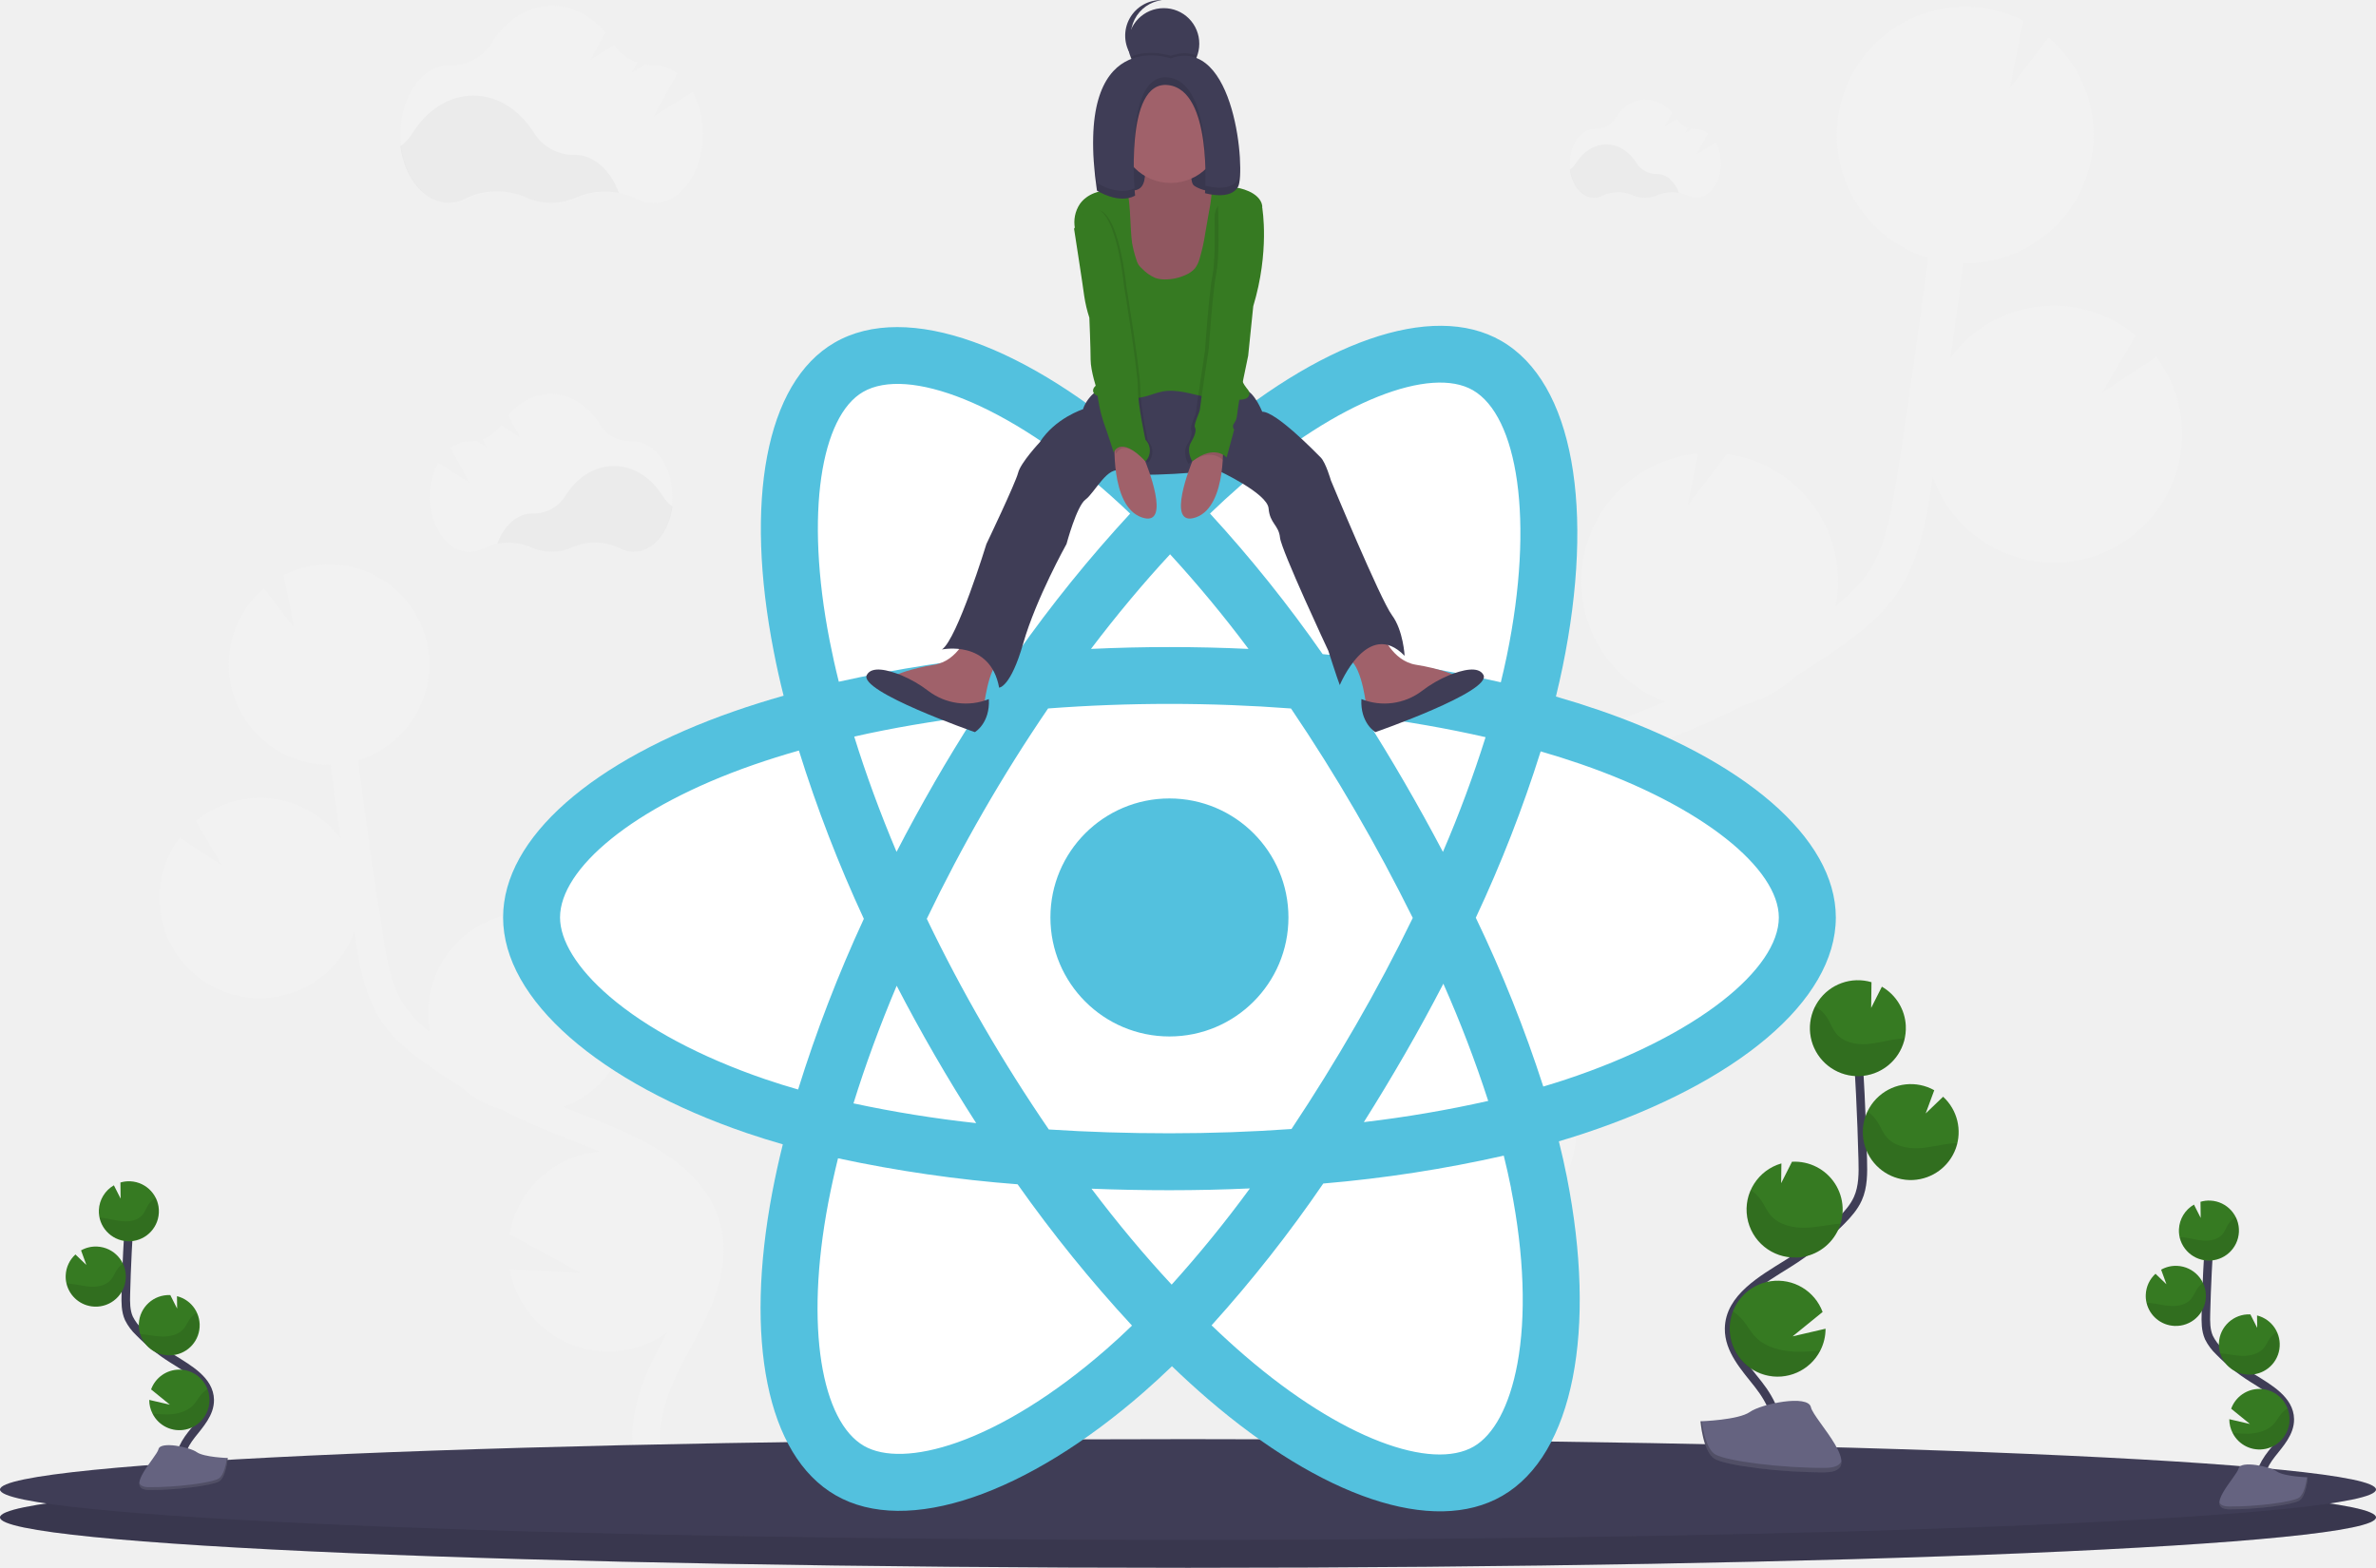
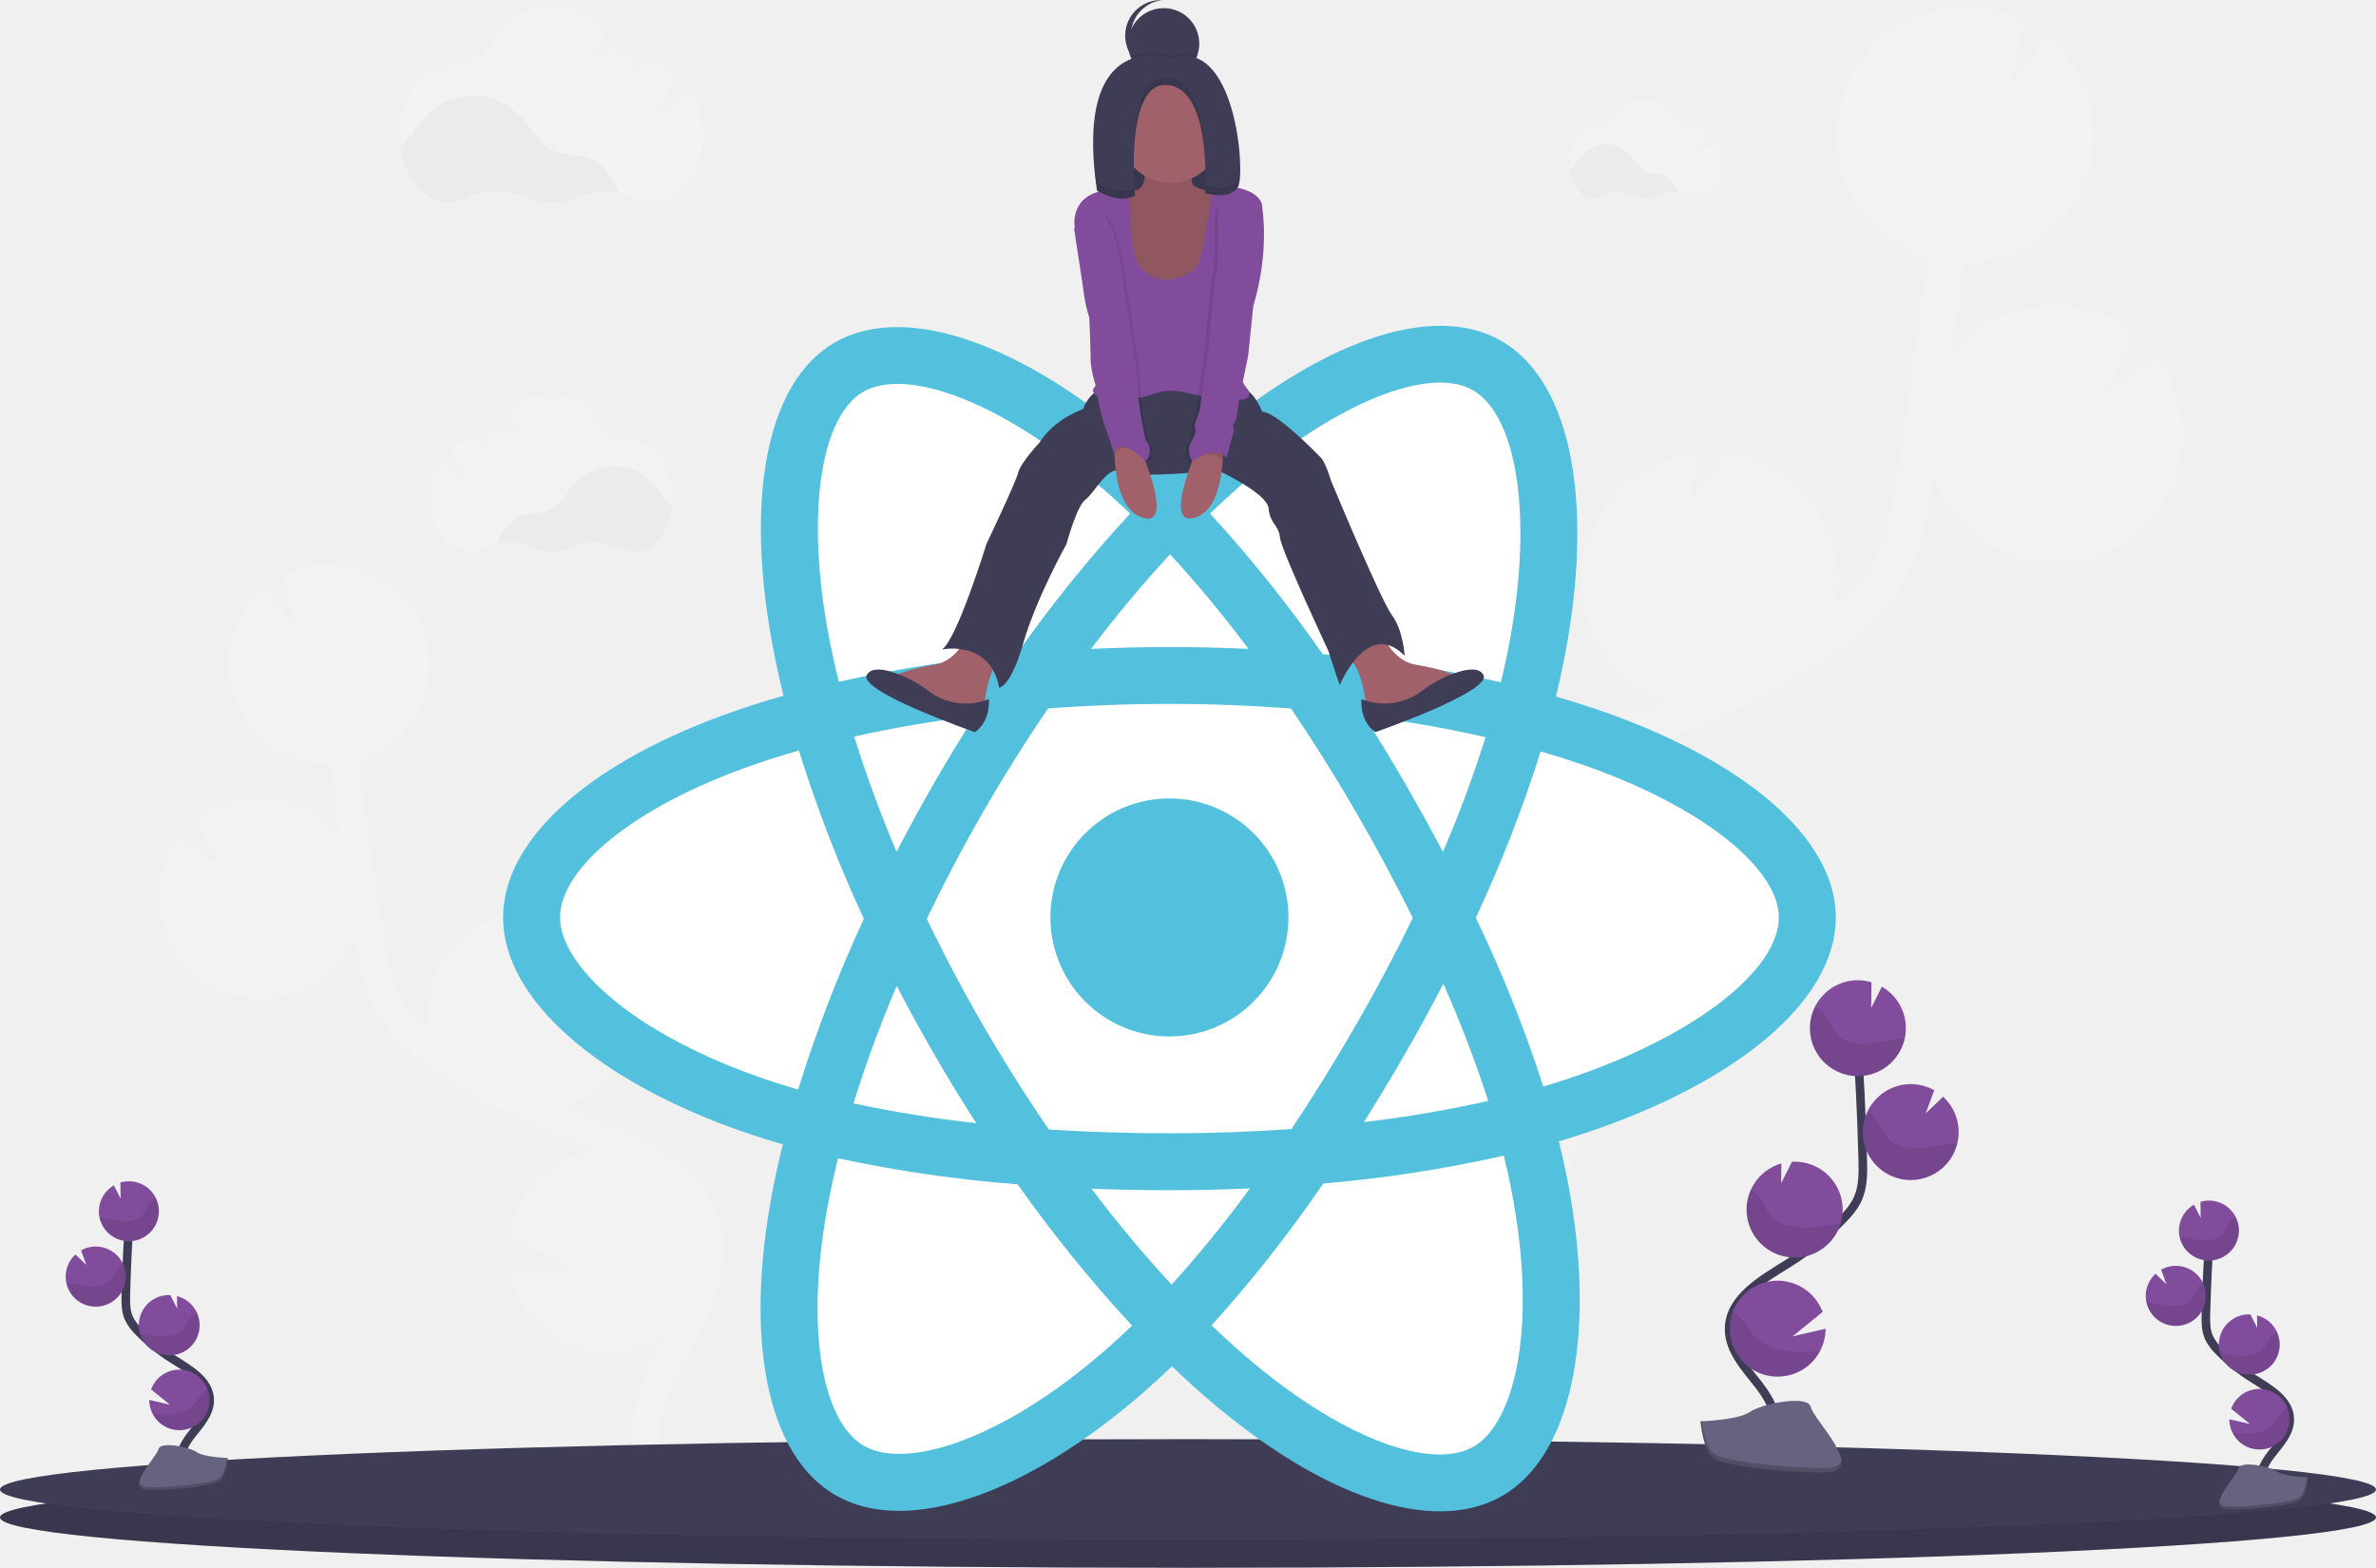
<svg xmlns="http://www.w3.org/2000/svg" id="a75d69e6-d07c-4db3-9c83-72b2470e5561" data-name="Layer 1" width="1108" height="731.18" viewBox="0 0 1108 731.18">
  <path d="M813.68,415.2l6.89-2.7c.66-.26,1.31-.54,2-.81a59.85,59.85,0,0,1,15.28-115.77l-4.8,24.2,18.22-23.92.16,0a59.87,59.87,0,0,1,51.16,67.45c-.15,1.13-.39,2.23-.6,3.34,5.61-4.43,10.87-9.32,14.81-15,8-11.54,10.71-25.76,13.47-43.17,5.47-34.48,10.4-69.34,14.84-104.18a59.83,59.83,0,0,1-42-65.36c.25-1.82.6-3.59,1-5.34.1-.44.2-.88.31-1.31.43-1.69.91-3.35,1.47-5,.09-.27.21-.52.3-.78.5-1.37,1-2.72,1.65-4,.22-.5.44-1,.67-1.47.69-1.43,1.42-2.83,2.22-4.19.27-.45.56-.88.83-1.33.62-1,1.27-2,1.94-2.93.36-.5.71-1,1.08-1.49l.27-.39,0,0a59.81,59.81,0,0,1,74.64-17l-6.24,31.49,18-23.64a59.5,59.5,0,0,1,16.32,68.62h.07c-.17.4-.38.78-.55,1.18-.33.74-.67,1.47-1,2.2-.46.93-1,1.84-1.45,2.74-.38.68-.75,1.36-1.16,2-.59,1-1.23,1.9-1.87,2.83-.38.54-.73,1.1-1.12,1.63-1,1.39-2.12,2.72-3.26,4-.4.45-.83.86-1.25,1.3-.81.86-1.62,1.71-2.48,2.52-.53.5-1.09,1-1.64,1.46-.79.7-1.6,1.38-2.43,2-.59.47-1.19.92-1.79,1.36-.87.63-1.75,1.22-2.64,1.81-.6.39-1.2.78-1.81,1.15-1,.61-2.05,1.17-3.1,1.72-.53.27-1,.57-1.59.83-1.58.77-3.2,1.48-4.85,2.11-.31.12-.64.21-.95.32-1.38.5-2.77,1-4.18,1.35-.61.17-1.23.31-1.85.46-1.15.28-2.31.54-3.48.76q-1,.18-2.07.33c-1.15.17-2.31.3-3.48.4-.69.06-1.37.12-2.07.16-1.26.06-2.53.07-3.8.06a2.08,2.08,0,0,0-.25,0q-2.82,22-5.92,44A59.82,59.82,0,0,1,1042,240.88l-15.68,26.58,25.21-16.59a59.68,59.68,0,0,1,11.5,44.16,58.76,58.76,0,0,1-4.5,15.94,59.83,59.83,0,0,1-111.19-4c-.23,1.48-.45,3-.68,4.46-2.44,15.35-5.47,34.46-16.23,50-7.29,10.56-17.33,18.36-27.09,25.22q-9.52,6.7-19.48,12.77a59.85,59.85,0,0,1-24.53,13.74q-16,8.19-32.69,14.81l-6.95,2.72c-6.25,2.44-12.65,4.94-19,7.6,1,.09,2,.17,3,.3a59.9,59.9,0,0,1,50.86,49.05l-42.31,23.11,42.18-1.89A59.16,59.16,0,0,1,843,534.54a59.87,59.87,0,0,1-82.7,11.74l2.1,3.91c1.4,2.58,2.78,5.15,4.12,7.7,18.33,34.74,19.66,64.74,3.75,84.49l-13-10.45c15.49-19.22,3.2-49.77-5.5-66.27-1.32-2.5-2.68-5-4-7.56C736,536.27,722.65,511.53,728,485.2,736,445.5,779.05,428.7,813.68,415.2Z" transform="translate(-46 -84.41)" fill="#f2f2f2" />
  <path d="M315.6,603.42l-5.38-2.11c-.52-.2-1-.43-1.54-.63a46.75,46.75,0,0,0-11.94-90.42l3.75,18.9-14.22-18.68h-.13a46.76,46.76,0,0,0-40,52.68c.12.89.31,1.74.47,2.61a55.84,55.84,0,0,1-11.56-11.73c-6.23-9-8.37-20.12-10.53-33.71C220.29,493.4,216.45,466.18,213,439a46.72,46.72,0,0,0,32.77-51.05c-.2-1.42-.47-2.8-.79-4.17l-.24-1c-.34-1.32-.71-2.62-1.15-3.88-.07-.21-.16-.41-.24-.61-.39-1.07-.82-2.12-1.28-3.15-.18-.38-.35-.77-.53-1.15-.54-1.11-1.11-2.2-1.73-3.26-.21-.36-.44-.7-.65-1-.49-.78-1-1.55-1.52-2.29-.28-.39-.55-.79-.84-1.17l-.21-.3h0a46.76,46.76,0,0,0-58.29-13.32l4.88,24.6-14.07-18.46a46.48,46.48,0,0,0-12.75,53.59h-.05c.13.31.29.61.43.92.26.58.52,1.15.8,1.72q.54,1.08,1.14,2.13c.29.54.58,1.07.9,1.59.46.75,1,1.48,1.46,2.21.3.42.57.86.88,1.27.8,1.08,1.65,2.12,2.54,3.13.31.35.65.67,1,1,.63.67,1.27,1.33,1.94,2,.41.4.85.77,1.28,1.14q.93.83,1.89,1.59c.46.36.93.71,1.4,1.06.68.49,1.37,1,2.06,1.41.47.31.94.61,1.42.9.79.48,1.6.91,2.42,1.34.42.22.82.45,1.24.66,1.24.6,2.5,1.15,3.79,1.64.24.1.5.16.74.25,1.07.39,2.16.75,3.27,1.06.47.13,1,.24,1.44.35.9.22,1.8.43,2.72.6l1.61.26c.9.13,1.81.23,2.72.31.54.05,1.07.09,1.62.12,1,.05,2,.06,3,.05h.19q2.2,17.22,4.62,34.41a46.71,46.71,0,0,0-67.48-8.14L149.49,488l-19.68-12.95a46.57,46.57,0,0,0-9,34.49A45.8,45.8,0,0,0,124.34,522a46.73,46.73,0,0,0,86.84-3.12c.18,1.15.35,2.32.53,3.48,1.9,12,4.27,26.92,12.67,39.08,5.7,8.24,13.54,14.33,21.16,19.69q7.44,5.24,15.21,10a46.88,46.88,0,0,0,19.16,10.74c8.32,4.26,16.84,8.14,25.54,11.56l5.42,2.13c4.88,1.9,9.88,3.85,14.81,5.93-.78.07-1.57.13-2.36.24A46.77,46.77,0,0,0,283.6,660l33,18-32.94-1.47a46.78,46.78,0,0,0,73.57,29.2c-.55,1-1.09,2-1.64,3.05-1.09,2-2.17,4-3.22,6-14.31,27.13-15.35,50.57-2.92,66l10.13-8.16c-12.1-15-2.5-38.87,4.3-51.76,1-1.95,2.09-3.92,3.16-5.9,9.19-17,19.61-36.37,15.46-56.94C376.29,627.08,342.64,614,315.6,603.42Z" transform="translate(-46 -84.41)" fill="#f2f2f2" />
  <ellipse cx="554" cy="707.68" rx="554" ry="23.5" fill="#3f3d56" />
  <ellipse cx="554" cy="707.68" rx="554" ry="23.5" opacity="0.1" />
  <ellipse cx="554" cy="694.68" rx="554" ry="23.5" fill="#3f3d56" />
  <path d="M131,770.73c-3-5.51.4-12.26,4.28-17.18s8.61-10,8.51-16.29c-.14-9-9.7-14.31-17.33-19.08a84.78,84.78,0,0,1-15.56-12.51,23,23,0,0,1-4.78-6.4c-1.58-3.52-1.53-7.52-1.43-11.38q.5-19.26,1.9-38.48" transform="translate(-46 -84.41)" fill="none" stroke="#3f3d56" stroke-miterlimit="10" stroke-width="4" />
-   <path d="M92.11,648.7a14,14,0,0,1,7-11.49l3.14,6.21-.09-7.52a13.86,13.86,0,0,1,4.62-.56A14,14,0,1,1,92.11,648.7Z" transform="translate(-46 -84.41)" fill="#367a22" />
-   <path d="M117.14,743.7a14,14,0,0,0,26.5-5.76,13.82,13.82,0,0,0-.91-5.69,14,14,0,0,0-26.27.15l8.77,7.13-9.64-2.24A13.89,13.89,0,0,0,117.14,743.7Z" transform="translate(-46 -84.41)" fill="#367a22" />
-   <path d="M124.07,716.45a14,14,0,0,0,4.46-27.54l.07,5.79-3.18-6.29h0a14,14,0,0,0-1.31,28.05Z" transform="translate(-46 -84.41)" fill="#367a22" />
-   <path d="M90,693.78a14,14,0,0,0,1.32-28,13.88,13.88,0,0,0-7.52,1.78l2.48,6.8-5.11-4.9a14,14,0,0,0-4.53,9.69A13.33,13.33,0,0,0,77,683,14,14,0,0,0,90,693.78Z" transform="translate(-46 -84.41)" fill="#367a22" />
+   <path d="M92.11,648.7a14,14,0,0,1,7-11.49l3.14,6.21-.09-7.52a13.86,13.86,0,0,1,4.62-.56A14,14,0,1,1,92.11,648.7Z" transform="translate(-46 -84.41)" fill="#824c9d" />
+   <path d="M117.14,743.7a14,14,0,0,0,26.5-5.76,13.82,13.82,0,0,0-.91-5.69,14,14,0,0,0-26.27.15l8.77,7.13-9.64-2.24A13.89,13.89,0,0,0,117.14,743.7Z" transform="translate(-46 -84.41)" fill="#824c9d" />
+   <path d="M124.07,716.45a14,14,0,0,0,4.46-27.54l.07,5.79-3.18-6.29h0a14,14,0,0,0-1.31,28.05Z" transform="translate(-46 -84.41)" fill="#824c9d" />
+   <path d="M90,693.78a14,14,0,0,0,1.32-28,13.88,13.88,0,0,0-7.52,1.78l2.48,6.8-5.11-4.9a14,14,0,0,0-4.53,9.69A13.33,13.33,0,0,0,77,683,14,14,0,0,0,90,693.78Z" transform="translate(-46 -84.41)" fill="#824c9d" />
  <path d="M94,652.44c3.24.36,6.39,1.37,9.64,1.57s6.82-.58,8.88-3.1c1.11-1.37,1.66-3.09,2.59-4.57a10.08,10.08,0,0,1,3.54-3.33,14,14,0,1,1-26.24,9.32C92.94,652.35,93.47,652.39,94,652.44Z" transform="translate(-46 -84.41)" opacity="0.1" />
  <path d="M90,693.78a14,14,0,0,0,13.35-20,10.4,10.4,0,0,0-2.82,2.83c-1,1.51-1.61,3.25-2.78,4.64-2.19,2.57-5.92,3.41-9.31,3.25s-6.66-1.11-10-1.42c-.47,0-.94-.08-1.41-.09A14,14,0,0,0,90,693.78Z" transform="translate(-46 -84.41)" opacity="0.1" />
  <path d="M124.07,716.45a14,14,0,0,0,13.47-19.76,11.36,11.36,0,0,0-3,2.85c-1.09,1.54-1.77,3.31-3,4.73-2.36,2.64-6.34,3.57-9.93,3.48s-6.82-.93-10.28-1.19A14,14,0,0,0,124.07,716.45Z" transform="translate(-46 -84.41)" opacity="0.1" />
  <path d="M117.14,743.7a14,14,0,0,0,26.5-5.76,13.82,13.82,0,0,0-.91-5.69,14,14,0,0,0-3.08,2.74c-1.34,1.63-2.21,3.47-3.76,5-2.87,2.82-7.5,4-11.62,4.09A62.35,62.35,0,0,1,117.14,743.7Z" transform="translate(-46 -84.41)" opacity="0.1" />
  <path d="M152.19,764.39s-11.08-.34-14.41-2.72-17-5.22-17.87-1.4-16.65,19-4.14,19.06,29.06-2,32.39-4S152.19,764.39,152.19,764.39Z" transform="translate(-46 -84.41)" fill="#656380" />
  <path d="M115.54,778c12.51.1,29.06-2,32.4-4,2.53-1.54,3.54-7.09,3.88-9.65l.37,0s-.7,8.93-4,11-19.89,4.08-32.39,4c-3.61,0-4.86-1.31-4.79-3.22C111.48,777.26,112.86,778,115.54,778Z" transform="translate(-46 -84.41)" opacity="0.2" />
  <path d="M1101,779.73c-3-5.51.4-12.26,4.28-17.18s8.61-10,8.51-16.29c-.14-9-9.7-14.31-17.33-19.08a84.78,84.78,0,0,1-15.56-12.51,23,23,0,0,1-4.78-6.4c-1.58-3.52-1.53-7.52-1.43-11.38q.49-19.26,1.9-38.48" transform="translate(-46 -84.41)" fill="none" stroke="#3f3d56" stroke-miterlimit="10" stroke-width="4" />
-   <path d="M1062.11,657.7a14,14,0,0,1,7-11.49l3.14,6.21-.09-7.52a13.86,13.86,0,0,1,4.62-.56,14,14,0,1,1-14.68,13.36Z" transform="translate(-46 -84.41)" fill="#367a22" />
-   <path d="M1087.14,752.7a14,14,0,0,0,26.5-5.76,13.82,13.82,0,0,0-.91-5.69,14,14,0,0,0-26.27.15l8.77,7.13-9.64-2.24A13.89,13.89,0,0,0,1087.14,752.7Z" transform="translate(-46 -84.41)" fill="#367a22" />
-   <path d="M1094.07,725.45a14,14,0,0,0,4.46-27.54l.07,5.79-3.18-6.29h0a14,14,0,0,0-1.31,28.05Z" transform="translate(-46 -84.41)" fill="#367a22" />
-   <path d="M1060,702.78a14,14,0,0,0,1.32-28,13.88,13.88,0,0,0-7.52,1.78l2.48,6.8-5.11-4.9a14,14,0,0,0-4.53,9.69A13.33,13.33,0,0,0,1047,692,14,14,0,0,0,1060,702.78Z" transform="translate(-46 -84.41)" fill="#367a22" />
+   <path d="M1062.11,657.7a14,14,0,0,1,7-11.49l3.14,6.21-.09-7.52a13.86,13.86,0,0,1,4.62-.56,14,14,0,1,1-14.68,13.36Z" transform="translate(-46 -84.41)" fill="#824c9d" />
+   <path d="M1087.14,752.7a14,14,0,0,0,26.5-5.76,13.82,13.82,0,0,0-.91-5.69,14,14,0,0,0-26.27.15l8.77,7.13-9.64-2.24A13.89,13.89,0,0,0,1087.14,752.7Z" transform="translate(-46 -84.41)" fill="#824c9d" />
+   <path d="M1094.07,725.45a14,14,0,0,0,4.46-27.54l.07,5.79-3.18-6.29h0a14,14,0,0,0-1.31,28.05Z" transform="translate(-46 -84.41)" fill="#824c9d" />
+   <path d="M1060,702.78a14,14,0,0,0,1.32-28,13.88,13.88,0,0,0-7.52,1.78l2.48,6.8-5.11-4.9a14,14,0,0,0-4.53,9.69A13.33,13.33,0,0,0,1047,692,14,14,0,0,0,1060,702.78Z" transform="translate(-46 -84.41)" fill="#824c9d" />
  <path d="M1064,661.44c3.24.36,6.39,1.37,9.64,1.57s6.82-.58,8.88-3.1c1.11-1.37,1.66-3.09,2.59-4.57a10.08,10.08,0,0,1,3.54-3.33,14,14,0,1,1-26.24,9.32C1062.94,661.35,1063.47,661.39,1064,661.44Z" transform="translate(-46 -84.41)" opacity="0.1" />
  <path d="M1060,702.78a14,14,0,0,0,13.35-20,10.4,10.4,0,0,0-2.82,2.83c-1,1.51-1.61,3.25-2.78,4.64-2.19,2.57-5.92,3.41-9.31,3.25s-6.66-1.11-10-1.42c-.47,0-.94-.08-1.41-.09A14,14,0,0,0,1060,702.78Z" transform="translate(-46 -84.41)" opacity="0.1" />
  <path d="M1094.07,725.45a14,14,0,0,0,13.47-19.76,11.36,11.36,0,0,0-3,2.85c-1.09,1.54-1.77,3.31-3,4.73-2.36,2.64-6.34,3.57-9.93,3.48s-6.82-.93-10.28-1.19A14,14,0,0,0,1094.07,725.45Z" transform="translate(-46 -84.41)" opacity="0.1" />
  <path d="M1087.14,752.7a14,14,0,0,0,26.5-5.76,13.82,13.82,0,0,0-.91-5.69,14,14,0,0,0-3.08,2.74c-1.34,1.63-2.21,3.47-3.76,5-2.87,2.82-7.5,4-11.62,4.09A62.35,62.35,0,0,1,1087.14,752.7Z" transform="translate(-46 -84.41)" opacity="0.1" />
  <path d="M1122.19,773.39s-11.08-.34-14.41-2.72-17-5.22-17.87-1.4-16.65,19-4.14,19.06,29.06-2,32.39-4S1122.19,773.39,1122.19,773.39Z" transform="translate(-46 -84.41)" fill="#656380" />
  <path d="M1085.54,787c12.51.1,29.06-2,32.4-4,2.53-1.54,3.54-7.09,3.88-9.65l.37,0s-.7,8.93-4,11-19.89,4.08-32.39,4c-3.61,0-4.86-1.31-4.79-3.22C1081.48,786.26,1082.86,787,1085.54,787Z" transform="translate(-46 -84.41)" opacity="0.2" />
  <path d="M791.57,415.56q-9.92-3.4-20-6.3,1.66-6.79,3.09-13.65c15.14-73.51,5.24-132.73-28.57-152.22-32.42-18.7-85.44.8-139,47.39q-7.92,6.92-15.47,14.2-5.07-4.85-10.3-9.51C525.21,245.64,469,224.65,435.18,244.2c-32.39,18.75-42,74.42-28.35,144.09q2,10.35,4.59,20.58c-7.95,2.26-15.64,4.67-23,7.24C322.63,439,280.61,475,280.61,512.29c0,38.51,45.11,77.14,113.64,100.56q8.34,2.83,16.8,5.26-2.74,11-4.88,22.18c-13,68.46-2.84,122.82,29.46,141.45C469,801,525,781.2,579.52,733.54c4.31-3.77,8.63-7.77,13-11.95q8.18,7.89,16.79,15.32c52.82,45.45,105,63.81,137.26,45.12,33.33-19.29,44.16-77.69,30.1-148.73q-1.6-8.14-3.73-16.61,5.91-1.74,11.56-3.61c71.24-23.6,117.6-61.76,117.6-100.79,0-37.43-43.38-73.62-110.5-96.73Z" transform="translate(-46 -84.41)" fill="#53c1de" />
  <path d="M776.12,587.88c-3.4,1.13-6.88,2.21-10.44,3.27a621.6,621.6,0,0,0-31.47-78.73,623.06,623.06,0,0,0,30.25-77.58c6.35,1.84,12.53,3.78,18.47,5.83,57.51,19.79,92.59,49.06,92.59,71.62,0,24-37.89,55.21-99.4,75.59ZM750.6,638.46c6.22,31.41,7.1,59.81,3,82-3.7,19.95-11.14,33.25-20.34,38.58-19.59,11.33-61.47-3.4-106.64-42.27q-7.77-6.69-15.63-14.25a624.23,624.23,0,0,0,52.09-66.14,620.2,620.2,0,0,0,84.17-13q1.9,7.68,3.37,15ZM492.48,757.1c-19.14,6.76-34.38,6.95-43.59,1.64-19.6-11.31-27.75-55-16.63-113.5q2-10.37,4.53-20.63a625.79,625.79,0,0,0,83.75,12.13,645.09,645.09,0,0,0,53.35,65.9q-5.79,5.61-11.84,10.91c-24.11,21.08-48.28,36-69.57,43.55ZM402.84,587.73c-30.31-10.36-55.33-23.82-72.49-38.5-15.41-13.2-23.19-26.31-23.19-36.94,0-22.63,33.74-51.5,90-71.11q10.6-3.69,21.39-6.73a637.08,637.08,0,0,0,30.29,78.48,646.29,646.29,0,0,0-30.66,79.6Q410.44,590.32,402.84,587.73Zm30.05-204.54c-11.68-59.69-3.93-104.72,15.59-116,20.79-12,66.76,5.12,115.22,48.15,3.1,2.75,6.21,5.63,9.32,8.6a635.89,635.89,0,0,0-52.93,65.52,648.42,648.42,0,0,0-82.93,12.89q-2.39-9.52-4.27-19.15ZM701,449.38q-9.11-15.74-18.89-31.08c19.83,2.51,38.82,5.83,56.66,9.91a565.54,565.54,0,0,1-19.89,53.51q-8.61-16.35-17.88-32.34ZM591.64,342.91a569.3,569.3,0,0,1,36.57,44.14q-36.71-1.73-73.45,0c12.07-15.92,24.44-30.72,36.88-44.13Zm-110,106.65q-9.15,15.87-17.55,32.14c-7.73-18.33-14.34-36.36-19.74-53.77,17.73-4,36.64-7.21,56.34-9.68Q490.77,433.69,481.62,449.56Zm19.61,158.65A564.64,564.64,0,0,1,444,599c5.49-17.71,12.25-36.13,20.15-54.86q8.43,16.29,17.61,32.16Q491.1,592.49,501.23,608.21Zm91.14,75.33C579.79,670,567.24,655,555,638.79q17.85.71,36.36.71,19,0,37.51-.84A563.94,563.94,0,0,1,592.37,683.54ZM719.08,543.19A562.82,562.82,0,0,1,740,597.85a561.35,561.35,0,0,1-58,9.89q9.85-15.63,19.08-31.63,9.38-16.26,18-32.92Zm-41,19.66q-14.12,24.52-29.81,48.1c-18.44,1.32-37.49,2-56.91,2s-38.15-.6-56.27-1.78Q519,587.67,504.7,563t-26.51-50.08q12.27-25.53,26.43-50.1h0q14.14-24.56,30.13-48c18.49-1.4,37.43-2.13,56.59-2.13s38.22.74,56.69,2.14q15.81,23.37,30,47.81t26.79,49.87q-12.45,25.62-26.71,50.3Zm54.77-296.46c20.81,12,28.9,60.4,15.83,123.87q-1.29,6.19-2.8,12.35a635.74,635.74,0,0,0-83.09-13.13,625.16,625.16,0,0,0-52.53-65.56q7-6.74,14.29-13.11c45.88-39.93,88.76-55.69,108.3-44.42Z" transform="translate(-46 -84.41)" fill="#fff" />
  <path d="M591.34,456.79a55.5,55.5,0,1,1-55.5,55.5,55.49,55.49,0,0,1,55.5-55.5" transform="translate(-46 -84.41)" fill="#53c1de" />
  <path d="M605.26,104.81a16.6,16.6,0,1,1-16.6-16.6A16.52,16.52,0,0,1,605.26,104.81Z" transform="translate(-46 -84.41)" fill="#3f3d56" />
  <path d="M575.4,109a16.62,16.62,0,0,1,12.49-24.54,16.6,16.6,0,1,0,1.41,33.07A16.6,16.6,0,0,1,575.4,109Z" transform="translate(-46 -84.41)" fill="#3f3d56" />
  <rect x="521.91" y="43.52" width="44.47" height="69.37" fill="#3f3d56" />
  <rect x="521.91" y="43.52" width="44.47" height="69.37" opacity="0.1" />
  <path d="M497.66,379.61s-4.75,13.05-16,14.83-17.79,4.74-17.79,4.74l26.68,17.19,14.23-1.78s1.78-18.38,7.71-22.53S497.66,379.61,497.66,379.61Z" transform="translate(-46 -84.41)" fill="#a0616a" />
  <path d="M690.34,379.61s4.75,13.05,16,14.83,17.79,4.74,17.79,4.74l-26.68,17.19-14.23-1.78s-1.78-18.38-7.71-22.53S690.34,379.61,690.34,379.61Z" transform="translate(-46 -84.41)" fill="#a0616a" />
  <path d="M560.5,264.59s-7.11,3.56-9.48,10.68c0,0-13,4.15-20.16,15.41,0,0-8.9,9.49-10.08,14.23S506,338.11,506,338.11s-13.64,44.47-20.75,49.21c0,0,22.53-4.74,26.68,17.79,0,0,5.33,0,11.26-20.75s20.16-46.25,20.16-46.25,4.74-17.78,8.89-20.75,10.67-16.6,16.6-13,45.06-.6,45.06-.6S637,314.4,637.58,321.51s4.74,7.71,5.33,13.64,22.53,52.76,22.53,52.76,4.15,13,5.34,16c0,0,13-31.42,30.24-13.63,0,0-.6-11.86-5.93-19s-28.46-62.84-28.46-62.84-2.37-8.3-4.74-10.67-20.76-21.35-27.28-21.35c0,0-3.55-8.89-7.7-10.08Z" transform="translate(-46 -84.41)" fill="#3f3d56" />
  <path d="M507.14,410.44a28.89,28.89,0,0,1-28.22-3.79,56.37,56.37,0,0,0-12.59-7.3c-6.29-2.54-13.81-4.42-16.1-.17-4.15,7.71,50.39,26.68,50.39,26.68S507.74,421.71,507.14,410.44Z" transform="translate(-46 -84.41)" fill="#3f3d56" />
  <path d="M680.86,410.44a28.89,28.89,0,0,0,28.22-3.79,56.37,56.37,0,0,1,12.59-7.3c6.29-2.54,13.81-4.42,16.1-.17,4.15,7.71-50.39,26.68-50.39,26.68S680.26,421.71,680.86,410.44Z" transform="translate(-46 -84.41)" fill="#3f3d56" />
  <path d="M579.88,167.08c-.22,2.06-.9,4.29-2.66,5.38-1.44.9-3.26.83-4.92,1.17a11.46,11.46,0,0,0-7.82,6.77,17.51,17.51,0,0,0-.75,10.55,39.22,39.22,0,0,0,1.52,5.06c1.74,4.92,3.84,9.8,7.09,13.89a59,59,0,0,0,9.3,8.77c2.11,1.72,4.29,3.47,6.89,4.28a21.75,21.75,0,0,0,5.4.72c2.25.1,4.65.17,6.6-.95,3-1.73,3.89-5.55,5.52-8.62,1.38-2.6,3.44-4.81,4.73-7.46a29.49,29.49,0,0,0,2-6.52l2.77-12.3c1-4.47,1.92-9.51-.59-13.34a2.28,2.28,0,0,0-.74-.77,2.79,2.79,0,0,0-1.52-.15,16.44,16.44,0,0,1-9.15-2.09,3.93,3.93,0,0,1-1.15-.9,4.72,4.72,0,0,1-.7-2.12,22.2,22.2,0,0,0-1.28-4.45,3,3,0,0,0-.87-1.34,3.15,3.15,0,0,0-1.41-.47,114.47,114.47,0,0,0-12.93-1.35c-1.42-.07-3.56-.64-4.54.62S580,165.58,579.88,167.08Z" transform="translate(-46 -84.41)" fill="#a0616a" />
  <path d="M579.88,167.08c-.22,2.06-.9,4.29-2.66,5.38-1.44.9-3.26.83-4.92,1.17a11.46,11.46,0,0,0-7.82,6.77,17.51,17.51,0,0,0-.75,10.55,39.22,39.22,0,0,0,1.52,5.06c1.74,4.92,3.84,9.8,7.09,13.89a59,59,0,0,0,9.3,8.77c2.11,1.72,4.29,3.47,6.89,4.28a21.75,21.75,0,0,0,5.4.72c2.25.1,4.65.17,6.6-.95,3-1.73,3.89-5.55,5.52-8.62,1.38-2.6,3.44-4.81,4.73-7.46a29.49,29.49,0,0,0,2-6.52l2.77-12.3c1-4.47,1.92-9.51-.59-13.34a2.28,2.28,0,0,0-.74-.77,2.79,2.79,0,0,0-1.52-.15,16.44,16.44,0,0,1-9.15-2.09,3.93,3.93,0,0,1-1.15-.9,4.72,4.72,0,0,1-.7-2.12,22.2,22.2,0,0,0-1.28-4.45,3,3,0,0,0-.87-1.34,3.15,3.15,0,0,0-1.41-.47,114.47,114.47,0,0,0-12.93-1.35c-1.42-.07-3.56-.64-4.54.62S580,165.58,579.88,167.08Z" transform="translate(-46 -84.41)" opacity="0.1" />
-   <path d="M571.85,174.15a26.93,26.93,0,0,0-7.13-1.12c-5.72-.14-11.84,1.83-15.14,6.5A15.34,15.34,0,0,0,547.29,191a23.57,23.57,0,0,0,5.2,10.66,32,32,0,0,1,4,5.24c1.58,3,1.63,6.59,2.06,10,1,8.12,4.46,15.75,5.83,23.82s.19,17.42-6.18,22.55c-1.07.86-2.37,1.77-2.46,3.14-.14,2.19,2.71,3.12,4.9,3.33,6.55.62,13.27,1.23,19.63-.46,2.63-.7,5.17-1.79,7.85-2.29,6.8-1.27,13.64,1.34,20.45,2.59a90.61,90.61,0,0,0,14.91,1.21,7.94,7.94,0,0,0,3.43-.45,2.75,2.75,0,0,0,1.74-2.74,4.76,4.76,0,0,0-1.18-2c-3.44-4.25-4.49-9.9-5.43-15.29l-3.15-18.11c-1.69-9.68-3.26-20.2,1.32-28.89,3.29-6.25,9.36-10.65,12.83-16.8a9.84,9.84,0,0,0,1.55-6.28c-.52-3.09-3.31-5.3-6.17-6.59A23.21,23.21,0,0,0,611,173c.1,4.33-1,8.71-1.71,13l-1.21,7a88.83,88.83,0,0,1-2.71,12.2,12.85,12.85,0,0,1-2.17,4.42,11.43,11.43,0,0,1-3.83,2.79,22.83,22.83,0,0,1-10.14,2.32,13.54,13.54,0,0,1-4.48-.69,19,19,0,0,1-6.17-4.34,10.11,10.11,0,0,1-1.63-1.77,9.93,9.93,0,0,1-1.11-2.67,55.42,55.42,0,0,1-1.91-7.48c-.3-1.94-.4-3.91-.54-5.87C573,186.12,573,179.72,571.85,174.15Z" transform="translate(-46 -84.41)" fill="#367a22" />
+   <path d="M571.85,174.15a26.93,26.93,0,0,0-7.13-1.12c-5.72-.14-11.84,1.83-15.14,6.5A15.34,15.34,0,0,0,547.29,191a23.57,23.57,0,0,0,5.2,10.66,32,32,0,0,1,4,5.24c1.58,3,1.63,6.59,2.06,10,1,8.12,4.46,15.75,5.83,23.82s.19,17.42-6.18,22.55c-1.07.86-2.37,1.77-2.46,3.14-.14,2.19,2.71,3.12,4.9,3.33,6.55.62,13.27,1.23,19.63-.46,2.63-.7,5.17-1.79,7.85-2.29,6.8-1.27,13.64,1.34,20.45,2.59a90.61,90.61,0,0,0,14.91,1.21,7.94,7.94,0,0,0,3.43-.45,2.75,2.75,0,0,0,1.74-2.74,4.76,4.76,0,0,0-1.18-2c-3.44-4.25-4.49-9.9-5.43-15.29l-3.15-18.11c-1.69-9.68-3.26-20.2,1.32-28.89,3.29-6.25,9.36-10.65,12.83-16.8a9.84,9.84,0,0,0,1.55-6.28c-.52-3.09-3.31-5.3-6.17-6.59A23.21,23.21,0,0,0,611,173c.1,4.33-1,8.71-1.71,13l-1.21,7a88.83,88.83,0,0,1-2.71,12.2,12.85,12.85,0,0,1-2.17,4.42,11.43,11.43,0,0,1-3.83,2.79,22.83,22.83,0,0,1-10.14,2.32,13.54,13.54,0,0,1-4.48-.69,19,19,0,0,1-6.17-4.34,10.11,10.11,0,0,1-1.63-1.77,9.93,9.93,0,0,1-1.11-2.67,55.42,55.42,0,0,1-1.91-7.48c-.3-1.94-.4-3.91-.54-5.87C573,186.12,573,179.72,571.85,174.15Z" transform="translate(-46 -84.41)" fill="#824c9d" />
  <path d="M565.84,288.9s-2.37,31.43,12.45,36.76,1.78-26.09,1.78-26.09l-4.75-9.48Z" transform="translate(-46 -84.41)" fill="#a0616a" />
  <path d="M616.23,288.9s2.37,31.43-12.45,36.76S602,299.57,602,299.57l4.75-9.48Z" transform="translate(-46 -84.41)" fill="#a0616a" />
  <path d="M552.79,184l-4.74,7.71s4.15,26.68,4.74,31.42a62.2,62.2,0,0,0,2.38,10.08s.59,14.23.59,19.57,3,14.23,3,14.23a64.82,64.82,0,0,0,3,14.82c2.37,6.52,4.74,14.23,4.74,14.23s3-8.3,14.82,4.15a7.18,7.18,0,0,0,0-10.08s-3.55-16-3.55-24.31-6.53-48-6.53-48S567,172.7,552.79,184Z" transform="translate(-46 -84.41)" opacity="0.1" />
-   <path d="M551.61,183.37l-4.74,7.71s4.15,26.68,4.74,31.42A61.84,61.84,0,0,0,554,232.58s.59,14.23.59,19.56,3,14.23,3,14.23a64.53,64.53,0,0,0,3,14.82c2.37,6.53,4.75,14.23,4.75,14.23s3-8.3,14.82,4.15a7.18,7.18,0,0,0,0-10.07s-3.56-16-3.56-24.31-6.52-48-6.52-48S565.84,172.1,551.61,183.37Z" transform="translate(-46 -84.41)" fill="#367a22" />
+   <path d="M551.61,183.37l-4.74,7.71s4.15,26.68,4.74,31.42A61.84,61.84,0,0,0,554,232.58s.59,14.23.59,19.56,3,14.23,3,14.23a64.53,64.53,0,0,0,3,14.82c2.37,6.53,4.75,14.23,4.75,14.23s3-8.3,14.82,4.15a7.18,7.18,0,0,0,0-10.07s-3.56-16-3.56-24.31-6.52-48-6.52-48S565.84,172.1,551.61,183.37Z" transform="translate(-46 -84.41)" fill="#824c9d" />
  <path d="M629.87,179.22l3,3.53s3.49,20.18-4.22,45.68l-2.37,23.12s-4.15,19.57-4.74,24.31-.59,5.33-1.78,7.11a2.29,2.29,0,0,0,0,3l-3.56,13s-5.33-6.52-16,1.78c0,0-3-4.74-.6-8.89s2.37-5.93,1.78-7.12,2.37-7.11,2.37-8.3S607.93,248,607.93,248s1.78-26.68,3.56-35.57c1.09-5.47,1.07-17.66.88-26.24-.19-8.94,10.63-13.78,17-7.5C629.52,178.85,629.7,179,629.87,179.22Z" transform="translate(-46 -84.41)" opacity="0.1" />
-   <path d="M631.65,178l3,3.53s3.49,20.19-4.22,45.68l-2.37,23.12s-4.15,19.57-4.74,24.31-.6,5.34-1.78,7.12a2.28,2.28,0,0,0,0,3L618,297.8s-5.33-6.53-16,1.77c0,0-3-4.74-.59-8.89s2.37-5.93,1.78-7.11,2.37-7.12,2.37-8.3,4.15-28.46,4.15-28.46,1.78-26.68,3.56-35.58.59-35.57.59-35.57S623.35,169.14,631.65,178Z" transform="translate(-46 -84.41)" fill="#367a22" />
+   <path d="M631.65,178l3,3.53s3.49,20.19-4.22,45.68l-2.37,23.12s-4.15,19.57-4.74,24.31-.6,5.34-1.78,7.12a2.28,2.28,0,0,0,0,3L618,297.8s-5.33-6.53-16,1.77c0,0-3-4.74-.59-8.89s2.37-5.93,1.78-7.11,2.37-7.12,2.37-8.3,4.15-28.46,4.15-28.46,1.78-26.68,3.56-35.58.59-35.57.59-35.57S623.35,169.14,631.65,178Z" transform="translate(-46 -84.41)" fill="#824c9d" />
  <circle cx="545.92" cy="61.61" r="23.72" fill="#a0616a" />
  <path d="M604.29,110.41a16.6,16.6,0,0,1-31.09.44c9.26-3.73,18.72-.41,18.72-.41C596.65,108.78,600.75,108.93,604.29,110.41Z" transform="translate(-46 -84.41)" opacity="0.1" />
  <path d="M591.92,111.63s-45.65-16-34.38,61.66c0,0,10.08,6.52,17.78,2.37,0,0-5.33-53.95,15.42-51.58s17.19,50.4,17.19,50.4,11.86,3.55,15.42-3S622.16,101,591.92,111.63Z" transform="translate(-46 -84.41)" fill="#3f3d56" />
  <path d="M590.74,120.52c-14.24-1.62-16.2,23.27-16,39.05.17-15.69,2.81-37,16-35.49,14.81,1.69,17.24,26.66,17.41,40.8C608.32,151.9,606.9,122.37,590.74,120.52Z" transform="translate(-46 -84.41)" opacity="0.1" />
  <path d="M557.54,169.73a159.38,159.38,0,0,1-1.77-20.53,152.12,152.12,0,0,0,1.77,24.09s10.08,6.52,17.78,2.37c0,0-.12-1.28-.26-3.43C567.39,176.1,557.54,169.73,557.54,169.73Z" transform="translate(-46 -84.41)" opacity="0.1" />
  <path d="M623.35,168c-3.32,6.08-13.83,3.41-15.25,3-.07,2.2-.17,3.52-.17,3.52s11.86,3.55,15.42-3c.73-1.34,1.11-5.13,1-10.2C624.25,164.57,623.9,167,623.35,168Z" transform="translate(-46 -84.41)" opacity="0.1" />
  <path d="M872.73,757.37c4.74-8.78-.64-19.54-6.82-27.37s-13.73-16-13.57-26c.23-14.35,15.45-22.81,27.62-30.42a134.77,134.77,0,0,0,24.79-19.93c3-3.05,5.87-6.31,7.62-10.21,2.52-5.6,2.45-12,2.29-18.12q-.79-30.71-3-61.34" transform="translate(-46 -84.41)" fill="none" stroke="#3f3d56" stroke-miterlimit="10" stroke-width="4" />
-   <path d="M934.74,562.9a22.31,22.31,0,0,0-11.16-18.32l-5,9.9.15-12a22.37,22.37,0,1,0,16,20.41Z" transform="translate(-46 -84.41)" fill="#367a22" />
-   <path d="M894.86,714.29a22.36,22.36,0,1,1,1.08-18l-14,11.37,15.37-3.57A22.25,22.25,0,0,1,894.86,714.29Z" transform="translate(-46 -84.41)" fill="#367a22" />
-   <path d="M883.81,670.86A22.37,22.37,0,0,1,876.72,627l-.12,9.22,5.06-10h.06a22.37,22.37,0,1,1,2.09,44.69Z" transform="translate(-46 -84.41)" fill="#367a22" />
-   <path d="M938.11,634.73A22.37,22.37,0,1,1,948,592.87l-4,10.83,8.13-7.8a22.37,22.37,0,0,1-14.07,38.83Z" transform="translate(-46 -84.41)" fill="#367a22" />
+   <path d="M934.74,562.9a22.31,22.31,0,0,0-11.16-18.32l-5,9.9.15-12a22.37,22.37,0,1,0,16,20.41Z" transform="translate(-46 -84.41)" fill="#824c9d" />
+   <path d="M894.86,714.29a22.36,22.36,0,1,1,1.08-18l-14,11.37,15.37-3.57A22.25,22.25,0,0,1,894.86,714.29Z" transform="translate(-46 -84.41)" fill="#824c9d" />
+   <path d="M883.81,670.86A22.37,22.37,0,0,1,876.72,627l-.12,9.22,5.06-10h.06a22.37,22.37,0,1,1,2.09,44.69Z" transform="translate(-46 -84.41)" fill="#824c9d" />
+   <path d="M938.11,634.73A22.37,22.37,0,1,1,948,592.87l-4,10.83,8.13-7.8a22.37,22.37,0,0,1-14.07,38.83Z" transform="translate(-46 -84.41)" fill="#824c9d" />
  <path d="M931.74,568.86c-5.17.57-10.19,2.18-15.37,2.5s-10.87-.92-14.14-5c-1.77-2.17-2.65-4.91-4.14-7.28a16,16,0,0,0-5.63-5.3,22.37,22.37,0,1,0,41.81,14.84C933.42,568.71,932.58,568.77,931.74,568.86Z" transform="translate(-46 -84.41)" opacity="0.1" />
  <path d="M938.11,634.73a22.39,22.39,0,0,1-21.28-31.91,16.37,16.37,0,0,1,4.5,4.51c1.59,2.4,2.56,5.18,4.43,7.39,3.48,4.09,9.44,5.43,14.84,5.19s10.6-1.78,16-2.28c.75-.06,1.5-.11,2.26-.13A22.37,22.37,0,0,1,938.11,634.73Z" transform="translate(-46 -84.41)" opacity="0.1" />
  <path d="M883.81,670.86a22.37,22.37,0,0,1-21.46-31.49,17.83,17.83,0,0,1,4.73,4.55c1.74,2.45,2.82,5.27,4.86,7.54,3.77,4.2,10.11,5.68,15.83,5.54,5.54-.12,10.87-1.48,16.38-1.9A22.36,22.36,0,0,1,883.81,670.86Z" transform="translate(-46 -84.41)" opacity="0.1" />
  <path d="M894.86,714.29A22.37,22.37,0,0,1,854.08,696a22.27,22.27,0,0,1,4.91,4.38c2.13,2.59,3.53,5.53,6,7.94,4.57,4.49,11.95,6.34,18.52,6.51A97.1,97.1,0,0,0,894.86,714.29Z" transform="translate(-46 -84.41)" opacity="0.1" />
  <path d="M839,747.26s17.65-.54,23-4.33,27.16-8.31,28.48-2.24,26.53,30.22,6.6,30.38-46.31-3.1-51.62-6.34S839,747.26,839,747.26Z" transform="translate(-46 -84.41)" fill="#656380" />
  <path d="M897.4,769c-19.93.16-46.31-3.11-51.62-6.34-4-2.47-5.65-11.3-6.19-15.38l-.59,0s1.12,14.24,6.43,17.47,31.69,6.5,51.62,6.34c5.75,0,7.74-2.09,7.63-5.12C903.88,767.78,901.69,768.92,897.4,769Z" transform="translate(-46 -84.41)" opacity="0.2" />
  <path d="M369,127.27l-18.25,11.57,11.08-20.15a18,18,0,0,0-11-3.94h-.3a21.58,21.58,0,0,1-3.78-.28l-6.19,3.92,2.65-4.82a22.06,22.06,0,0,1-10.82-8.21l-11.07,7,7-12.72c-6.48-7.77-15.2-12.54-24.81-12.54-11.51,0-21.76,6.85-28.38,17.52a21.24,21.24,0,0,1-18.76,10.12l-.62,0c-12.71,0-23,14.41-23,32.19s10.3,32.18,23,32.18a17.2,17.2,0,0,0,8-2c8.29-4.31,19.17-4.39,27.85-.54a29,29,0,0,0,23.68.05c8.62-3.77,19.37-3.69,27.61.54a17.23,17.23,0,0,0,7.93,2c12.71,0,23-14.41,23-32.18A40.86,40.86,0,0,0,369,127.27Z" transform="translate(-46 -84.41)" fill="#f2f2f2" />
  <path d="M334.59,174.36a34,34,0,0,0-19.72,2.14,29,29,0,0,1-23.67-.05c-8.69-3.85-19.57-3.77-27.86.54a17.2,17.2,0,0,1-8,2c-11.29,0-20.68-11.38-22.64-26.38a21.58,21.58,0,0,0,5.64-6.08C245,135.87,255.21,129,266.72,129s21.64,6.77,28.26,17.32a21.79,21.79,0,0,0,18.76,10.31H314C323,156.64,330.8,163.85,334.59,174.36Z" transform="translate(-46 -84.41)" opacity="0.03" />
  <path d="M846.07,150.83,837,156.6l5.53-10a9,9,0,0,0-5.51-2h-.14a10.79,10.79,0,0,1-1.89-.14l-3.09,2L833.2,144a11,11,0,0,1-5.4-4.09l-5.52,3.5,3.49-6.34a16.17,16.17,0,0,0-12.37-6.26c-5.75,0-10.86,3.42-14.16,8.74a10.57,10.57,0,0,1-9.36,5h-.31c-6.34,0-11.48,7.19-11.48,16s5.14,16.05,11.48,16.05a8.62,8.62,0,0,0,4-1,16.56,16.56,0,0,1,13.89-.27,14.52,14.52,0,0,0,11.81,0,16.58,16.58,0,0,1,13.77.27,8.61,8.61,0,0,0,4,1c6.34,0,11.48-7.18,11.48-16.05A20.28,20.28,0,0,0,846.07,150.83Z" transform="translate(-46 -84.41)" fill="#f2f2f2" />
  <path d="M828.92,174.32a17,17,0,0,0-9.83,1.07,14.52,14.52,0,0,1-11.81,0,16.58,16.58,0,0,0-13.9.27,8.55,8.55,0,0,1-4,1c-5.64,0-10.32-5.67-11.3-13.15a10.93,10.93,0,0,0,2.82-3c3.3-5.32,8.42-8.73,14.16-8.73s10.79,3.37,14.09,8.63a10.85,10.85,0,0,0,9.36,5.14h.15C823.15,165.48,827,169.08,828.92,174.32Z" transform="translate(-46 -84.41)" opacity="0.03" />
  <path d="M250.34,300.27,265,309.55l-8.88-16.15a14.48,14.48,0,0,1,8.85-3.15h.23a17.08,17.08,0,0,0,3-.22l4.95,3.14L271,289.31a17.78,17.78,0,0,0,8.67-6.58l8.87,5.62L283,278.16c5.19-6.22,12.18-10,19.87-10,9.23,0,17.44,5.48,22.75,14a17,17,0,0,0,15,8.11h.5c10.18,0,18.43,11.54,18.43,25.78s-8.25,25.79-18.43,25.79a13.86,13.86,0,0,1-6.43-1.61,26.59,26.59,0,0,0-22.31-.43,23.28,23.28,0,0,1-19,0,26.64,26.64,0,0,0-22.12.43,13.9,13.9,0,0,1-6.35,1.57c-10.19,0-18.44-11.54-18.44-25.79A32.78,32.78,0,0,1,250.34,300.27Z" transform="translate(-46 -84.41)" fill="#f2f2f2" />
  <path d="M277.89,338a27.36,27.36,0,0,1,15.8,1.72,23.28,23.28,0,0,0,19,0,26.61,26.61,0,0,1,22.32.43,13.82,13.82,0,0,0,6.42,1.61c9.05,0,16.57-9.11,18.14-21.13a17.44,17.44,0,0,1-4.52-4.88c-5.31-8.54-13.52-14-22.75-14s-17.33,5.42-22.64,13.88a17.44,17.44,0,0,1-15,8.25h-.23C287.17,323.81,280.93,329.59,277.89,338Z" transform="translate(-46 -84.41)" opacity="0.03" />
</svg>
